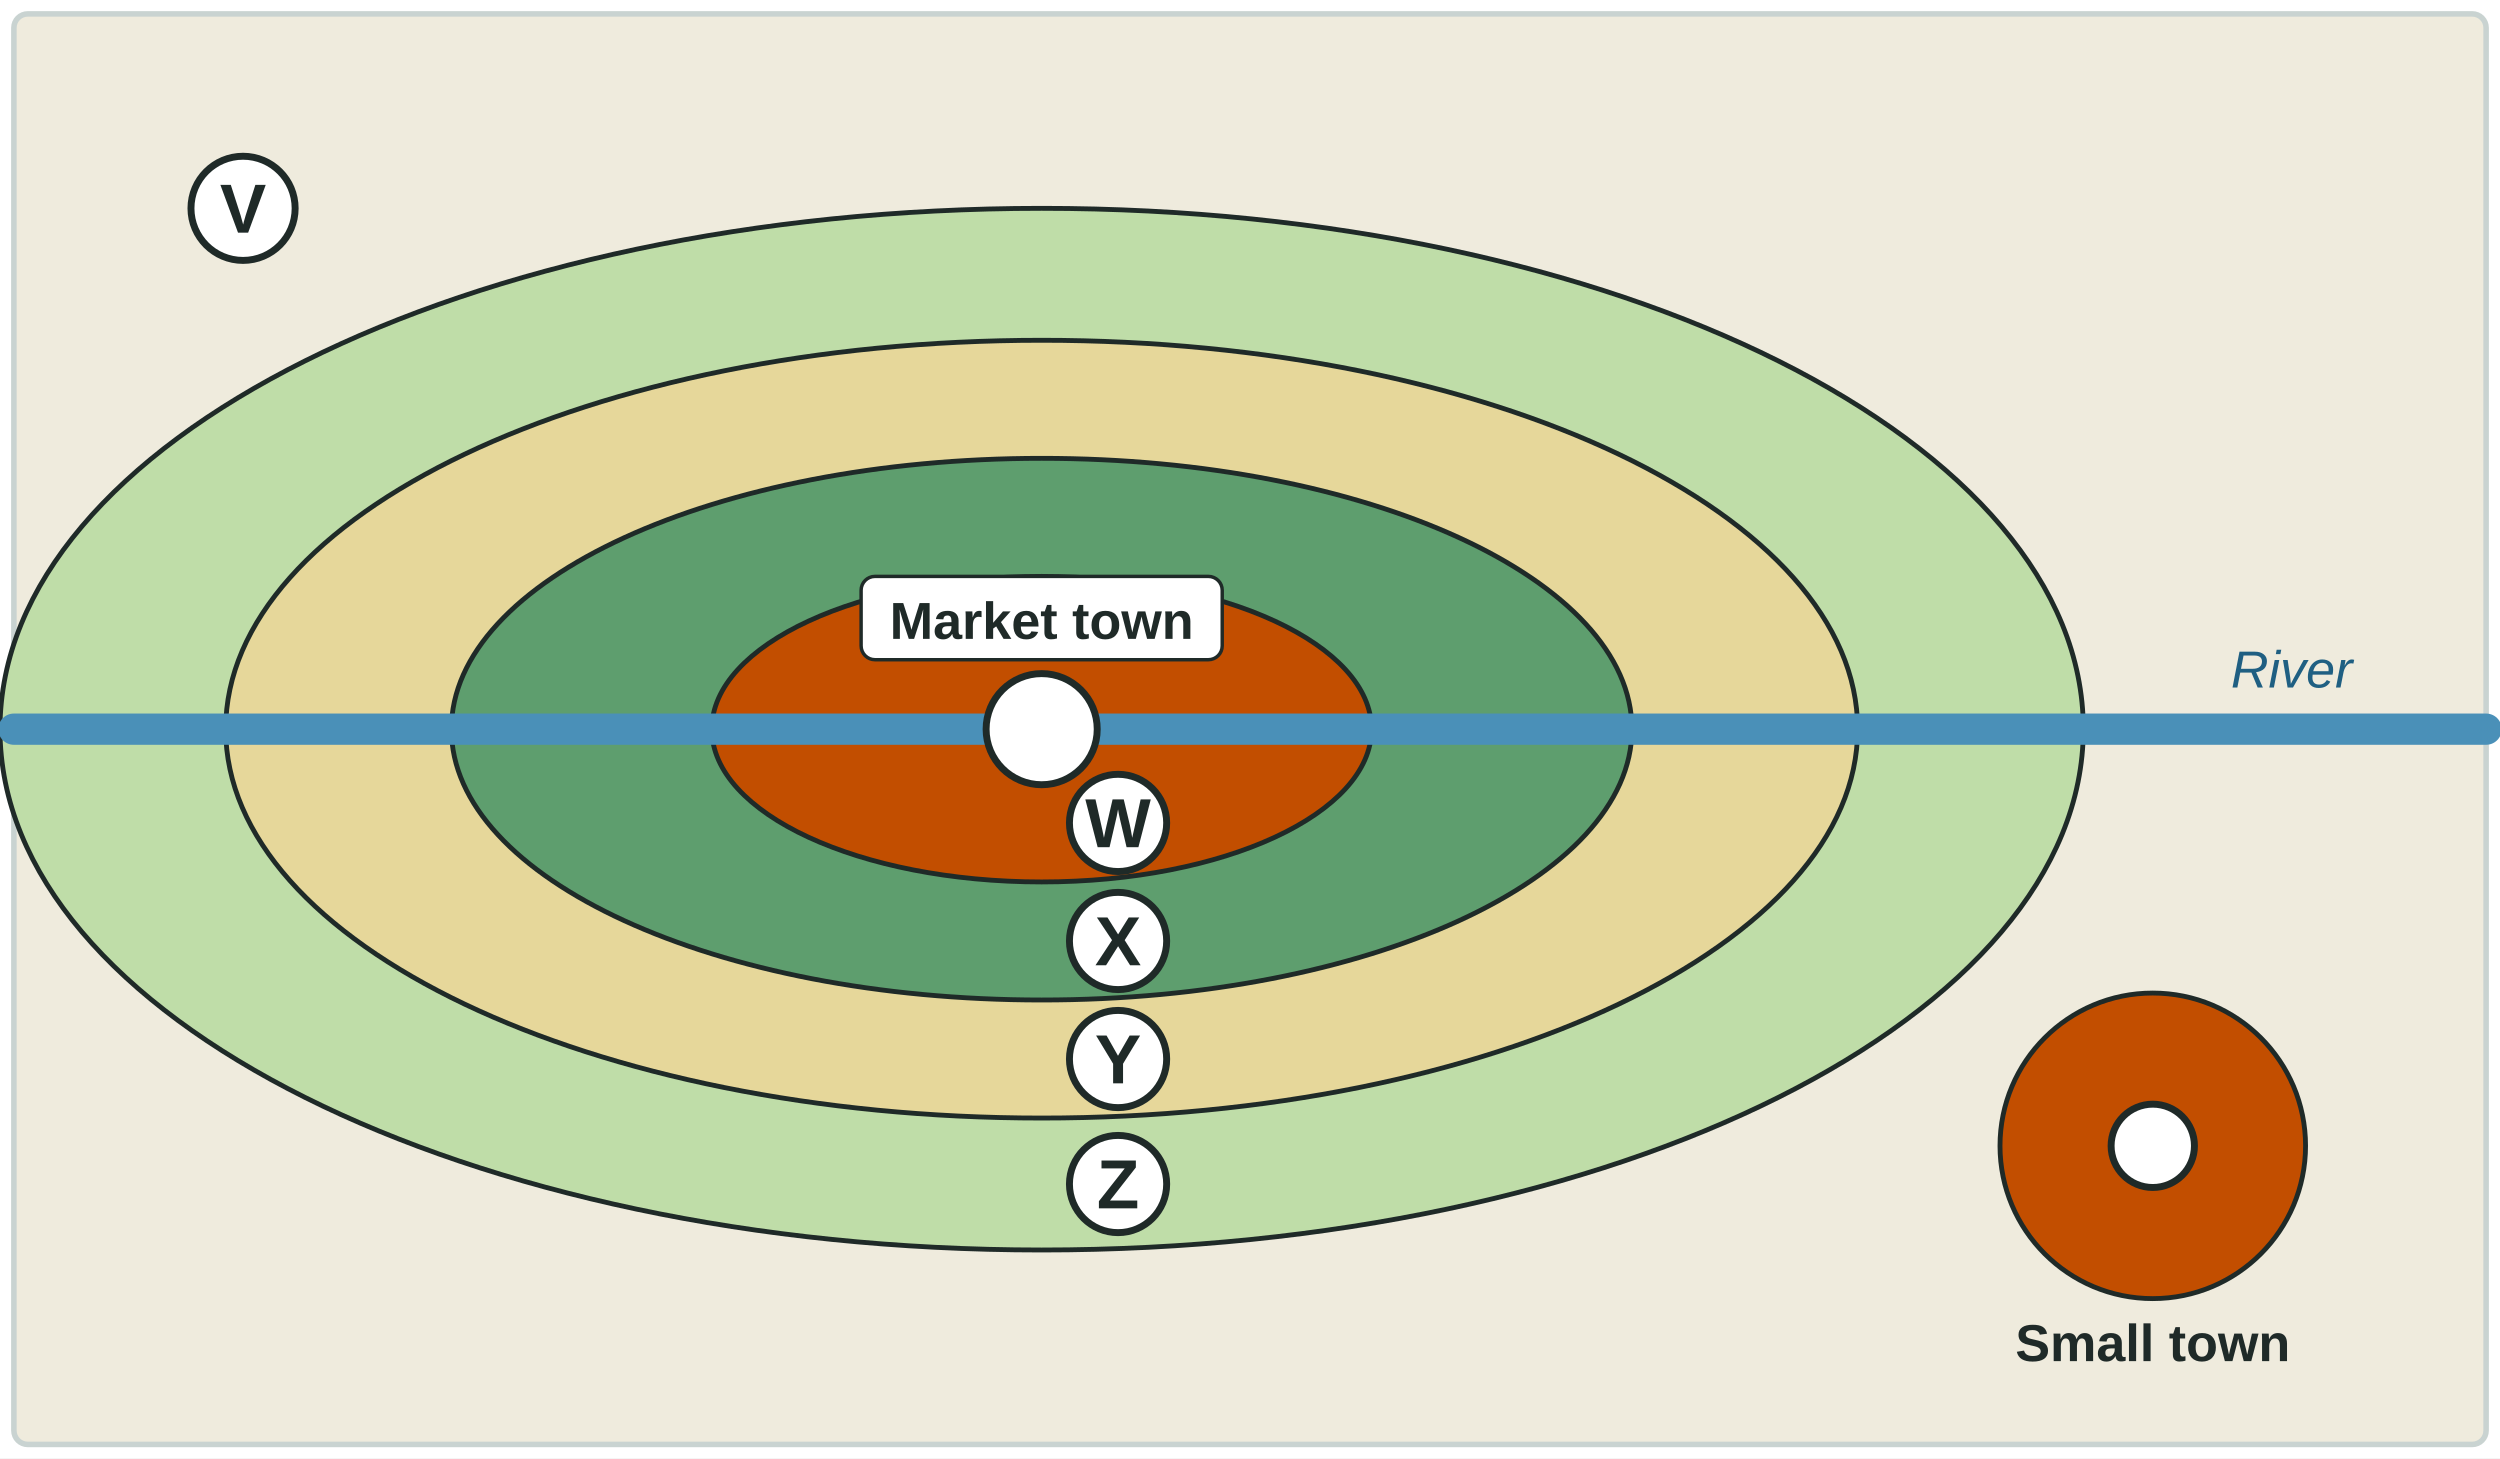
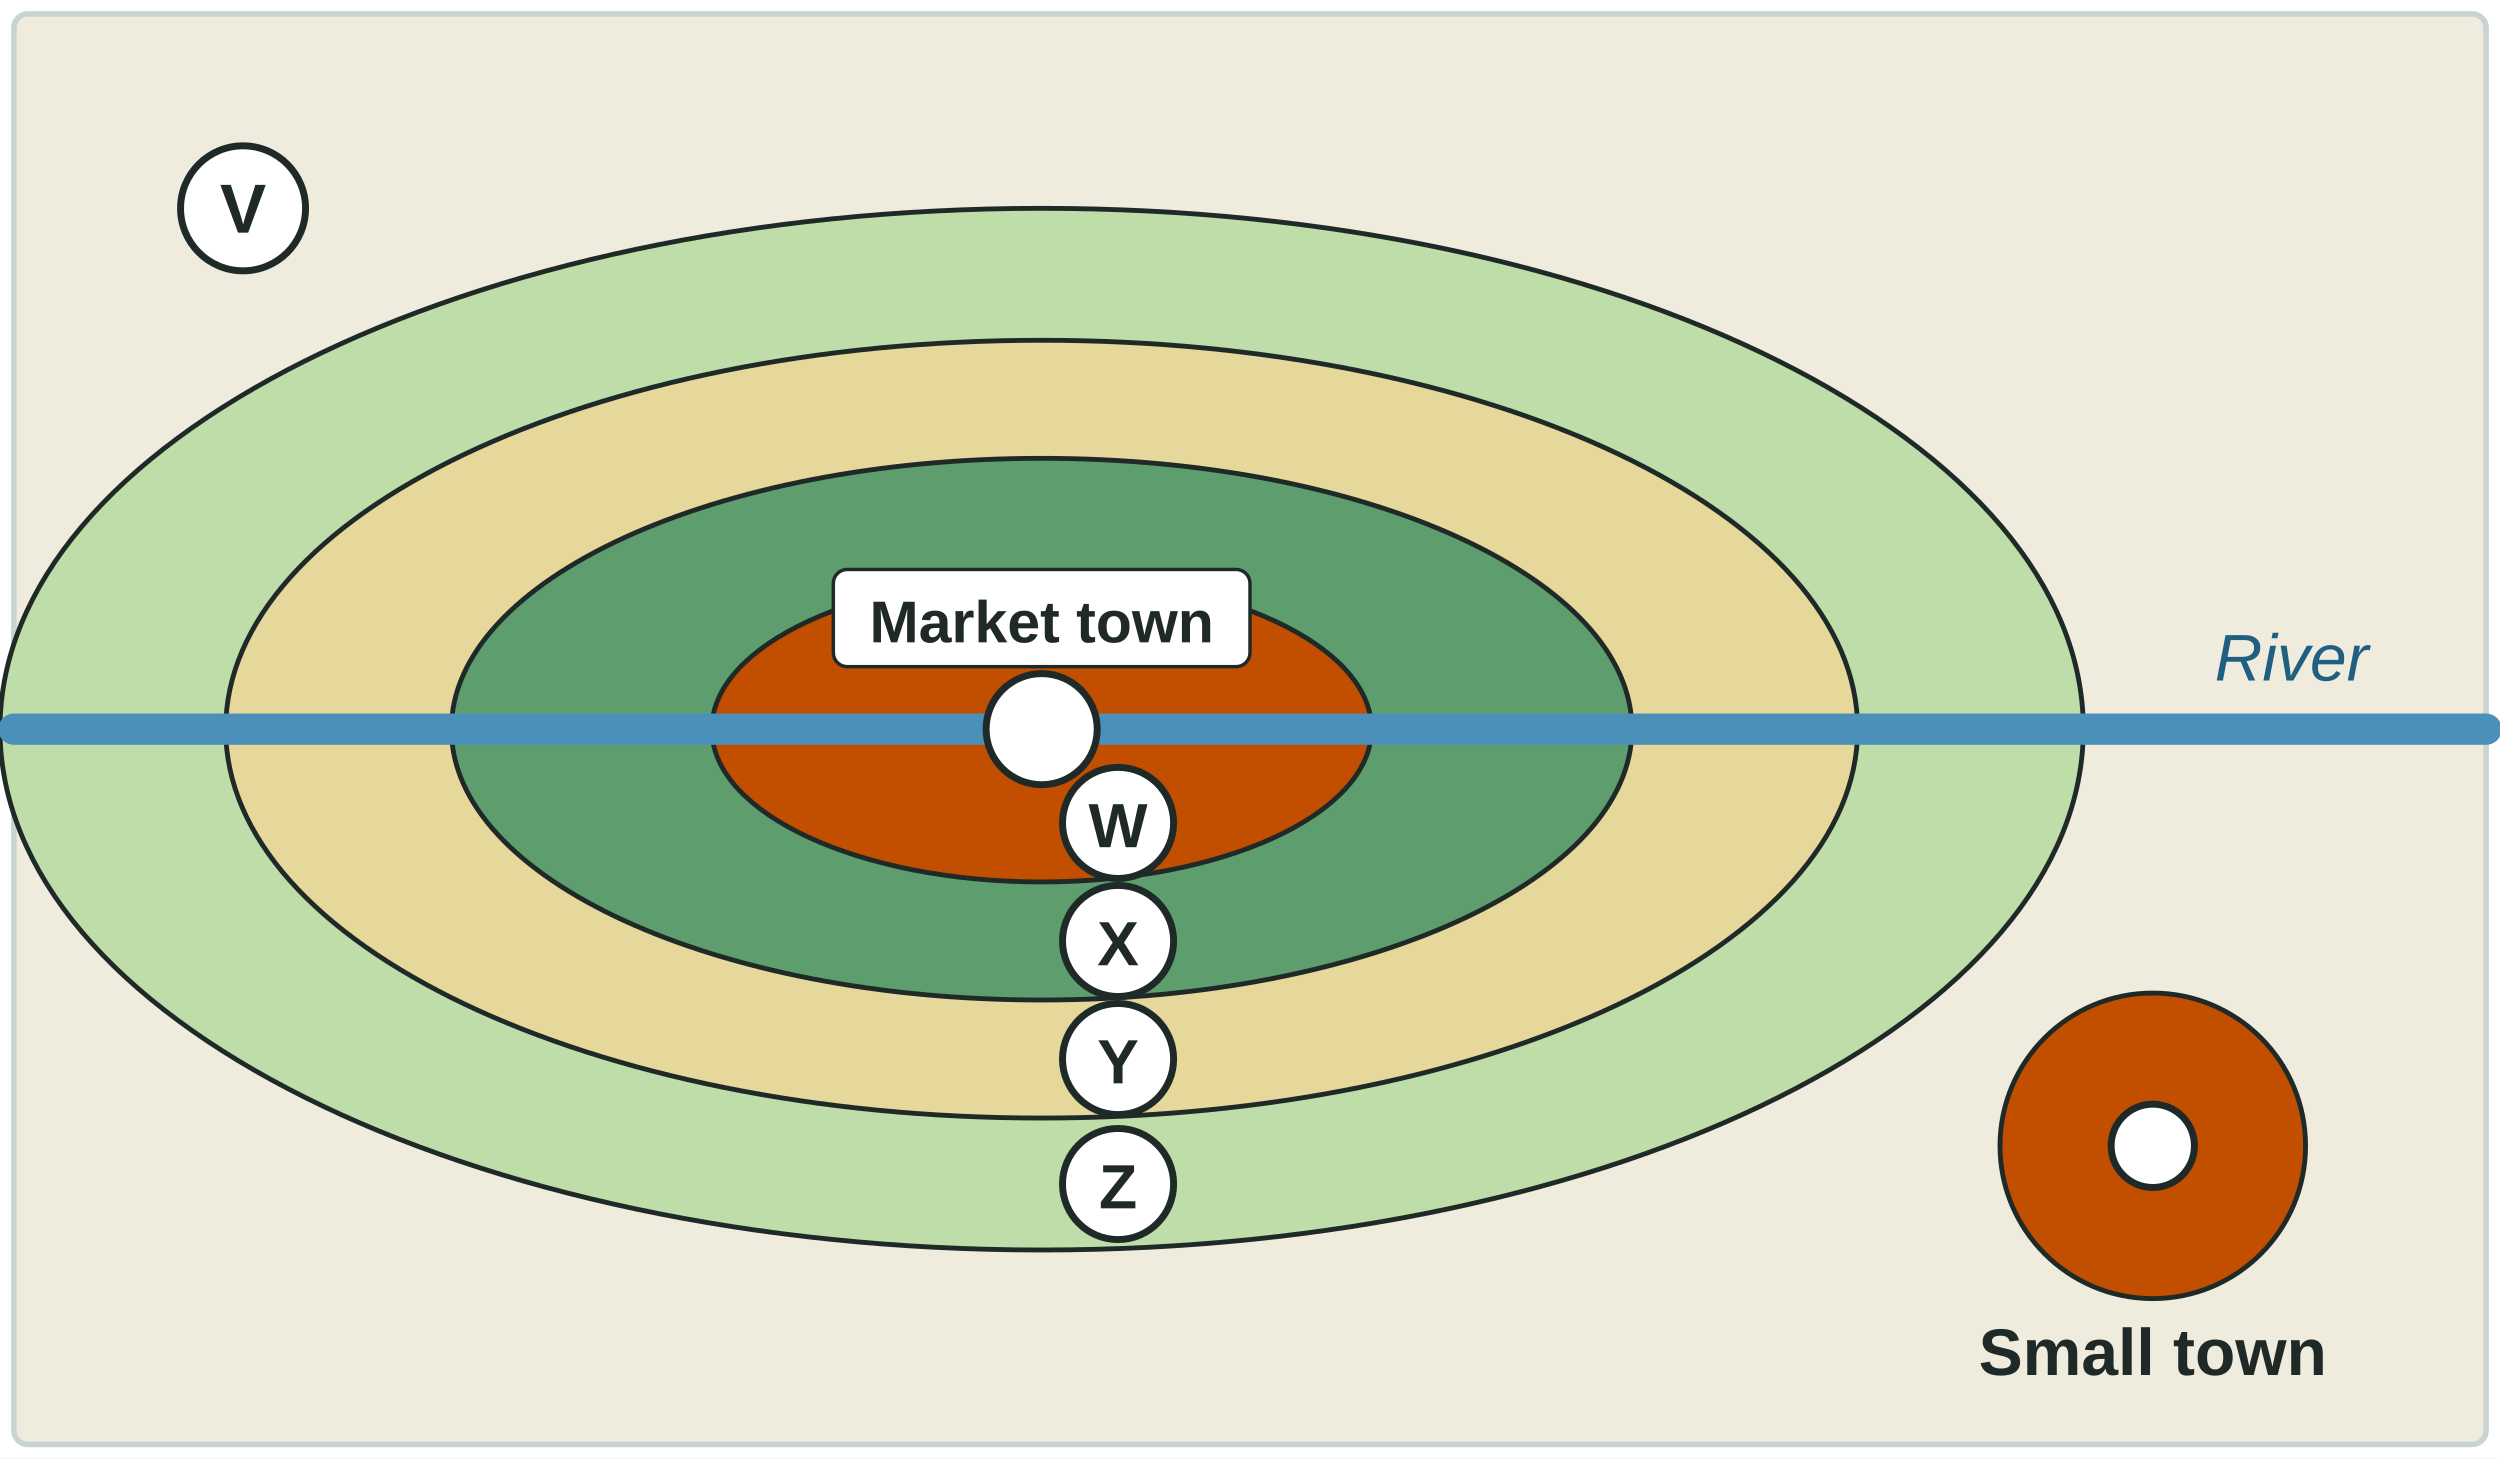
<svg xmlns="http://www.w3.org/2000/svg" viewBox="0 0 720 420" width="720" height="420" role="img" aria-labelledby="t d" font-family="Arial, Helvetica, sans-serif">
  <defs>
    <marker id="ar-ink" viewBox="0 0 10 10" refX="9" refY="5" markerUnits="userSpaceOnUse" markerWidth="12" markerHeight="12" orient="auto-start-reverse">
      <path d="M0,0 L10,5 L0,10 z" fill="#1F2A28" />
    </marker>
    <marker id="ar-teal" viewBox="0 0 10 10" refX="9" refY="5" markerUnits="userSpaceOnUse" markerWidth="12" markerHeight="12" orient="auto-start-reverse">
      <path d="M0,0 L10,5 L0,10 z" fill="#094953" />
    </marker>
    <marker id="ar-verm" viewBox="0 0 10 10" refX="9" refY="5" markerUnits="userSpaceOnUse" markerWidth="12" markerHeight="12" orient="auto-start-reverse">
      <path d="M0,0 L10,5 L0,10 z" fill="#C24E00" />
    </marker>
    <marker id="ar-green" viewBox="0 0 10 10" refX="9" refY="5" markerUnits="userSpaceOnUse" markerWidth="12" markerHeight="12" orient="auto-start-reverse">
      <path d="M0,0 L10,5 L0,10 z" fill="#009E73" />
    </marker>
  </defs>
  <rect width="720" height="420" fill="#FFFFFF" />
  <rect x="4" y="4" width="712" height="412" rx="4" fill="#EFEBDD" stroke="#C9D3D1" stroke-width="1.6" />
  <ellipse cx="300" cy="210" rx="300" ry="150" fill="#BFDDA8" stroke="#1F2A28" stroke-width="1.4" />
  <ellipse cx="300" cy="210" rx="235" ry="112" fill="#E6D79A" stroke="#1F2A28" stroke-width="1.4" />
  <ellipse cx="300" cy="210" rx="170" ry="78" fill="#5E9E6E" stroke="#1F2A28" stroke-width="1.4" />
  <ellipse cx="300" cy="210" rx="95" ry="44" fill="#C24E00" stroke="#1F2A28" stroke-width="1.4" />
  <path d="M4,210 L716,210" fill="none" stroke="#4A90B8" stroke-width="9" stroke-linejoin="round" stroke-linecap="round" />
-   <text x="660" y="198" font-size="15" fill="#1F5F82" text-anchor="middle" font-style="italic">River</text>
+   <text x="660" y="196" font-size="19" fill="#1F5F82" text-anchor="middle" font-style="italic">River</text>
  <circle cx="620" cy="330" r="44" fill="#C24E00" stroke="#1F2A28" stroke-width="1.4" />
  <circle cx="620" cy="330" r="12" fill="#FFFFFF" stroke="#1F2A28" stroke-width="2" />
-   <text x="620" y="392" font-size="15" fill="#1F2A28" text-anchor="middle" font-weight="700">Small town</text>
+   <text x="620" y="396" font-size="19" fill="#1F2A28" text-anchor="middle" font-weight="700">Small town</text>
  <circle cx="300" cy="210" r="16" fill="#FFFFFF" stroke="#1F2A28" stroke-width="2" />
-   <rect x="248" y="166" width="104" height="24" rx="4" fill="#FFFFFF" stroke="#1F2A28" stroke-width="1" />
-   <text x="300" y="184" font-size="15" fill="#1F2A28" text-anchor="middle" font-weight="700">Market town</text>
-   <circle cx="322" cy="237" r="14" fill="#FFFFFF" stroke="#1F2A28" stroke-width="2" />
-   <text x="322" y="244" font-size="20" fill="#1F2A28" text-anchor="middle" font-weight="700">W</text>
-   <circle cx="322" cy="271" r="14" fill="#FFFFFF" stroke="#1F2A28" stroke-width="2" />
-   <text x="322" y="278" font-size="20" fill="#1F2A28" text-anchor="middle" font-weight="700">X</text>
-   <circle cx="322" cy="305" r="14" fill="#FFFFFF" stroke="#1F2A28" stroke-width="2" />
-   <text x="322" y="312" font-size="20" fill="#1F2A28" text-anchor="middle" font-weight="700">Y</text>
-   <circle cx="322" cy="341" r="14" fill="#FFFFFF" stroke="#1F2A28" stroke-width="2" />
-   <text x="322" y="348" font-size="20" fill="#1F2A28" text-anchor="middle" font-weight="700">Z</text>
-   <circle cx="70" cy="60" r="15" fill="#FFFFFF" stroke="#1F2A28" stroke-width="2" />
+   <rect x="240" y="164" width="120" height="28" rx="4" fill="#FFFFFF" stroke="#1F2A28" stroke-width="1" />
+   <text x="300" y="185" font-size="17" fill="#1F2A28" text-anchor="middle" font-weight="700">Market town</text>
+   <circle cx="322" cy="237" r="16" fill="#FFFFFF" stroke="#1F2A28" stroke-width="2" />
+   <text x="322" y="244" font-size="18" fill="#1F2A28" text-anchor="middle" font-weight="700">W</text>
+   <circle cx="322" cy="271" r="16" fill="#FFFFFF" stroke="#1F2A28" stroke-width="2" />
+   <text x="322" y="278" font-size="18" fill="#1F2A28" text-anchor="middle" font-weight="700">X</text>
+   <circle cx="322" cy="305" r="16" fill="#FFFFFF" stroke="#1F2A28" stroke-width="2" />
+   <text x="322" y="312" font-size="18" fill="#1F2A28" text-anchor="middle" font-weight="700">Y</text>
+   <circle cx="322" cy="341" r="16" fill="#FFFFFF" stroke="#1F2A28" stroke-width="2" />
+   <text x="322" y="348" font-size="18" fill="#1F2A28" text-anchor="middle" font-weight="700">Z</text>
+   <circle cx="70" cy="60" r="18" fill="#FFFFFF" stroke="#1F2A28" stroke-width="2" />
  <text x="70" y="67" font-size="20" fill="#1F2A28" text-anchor="middle" font-weight="700">V</text>
</svg>
